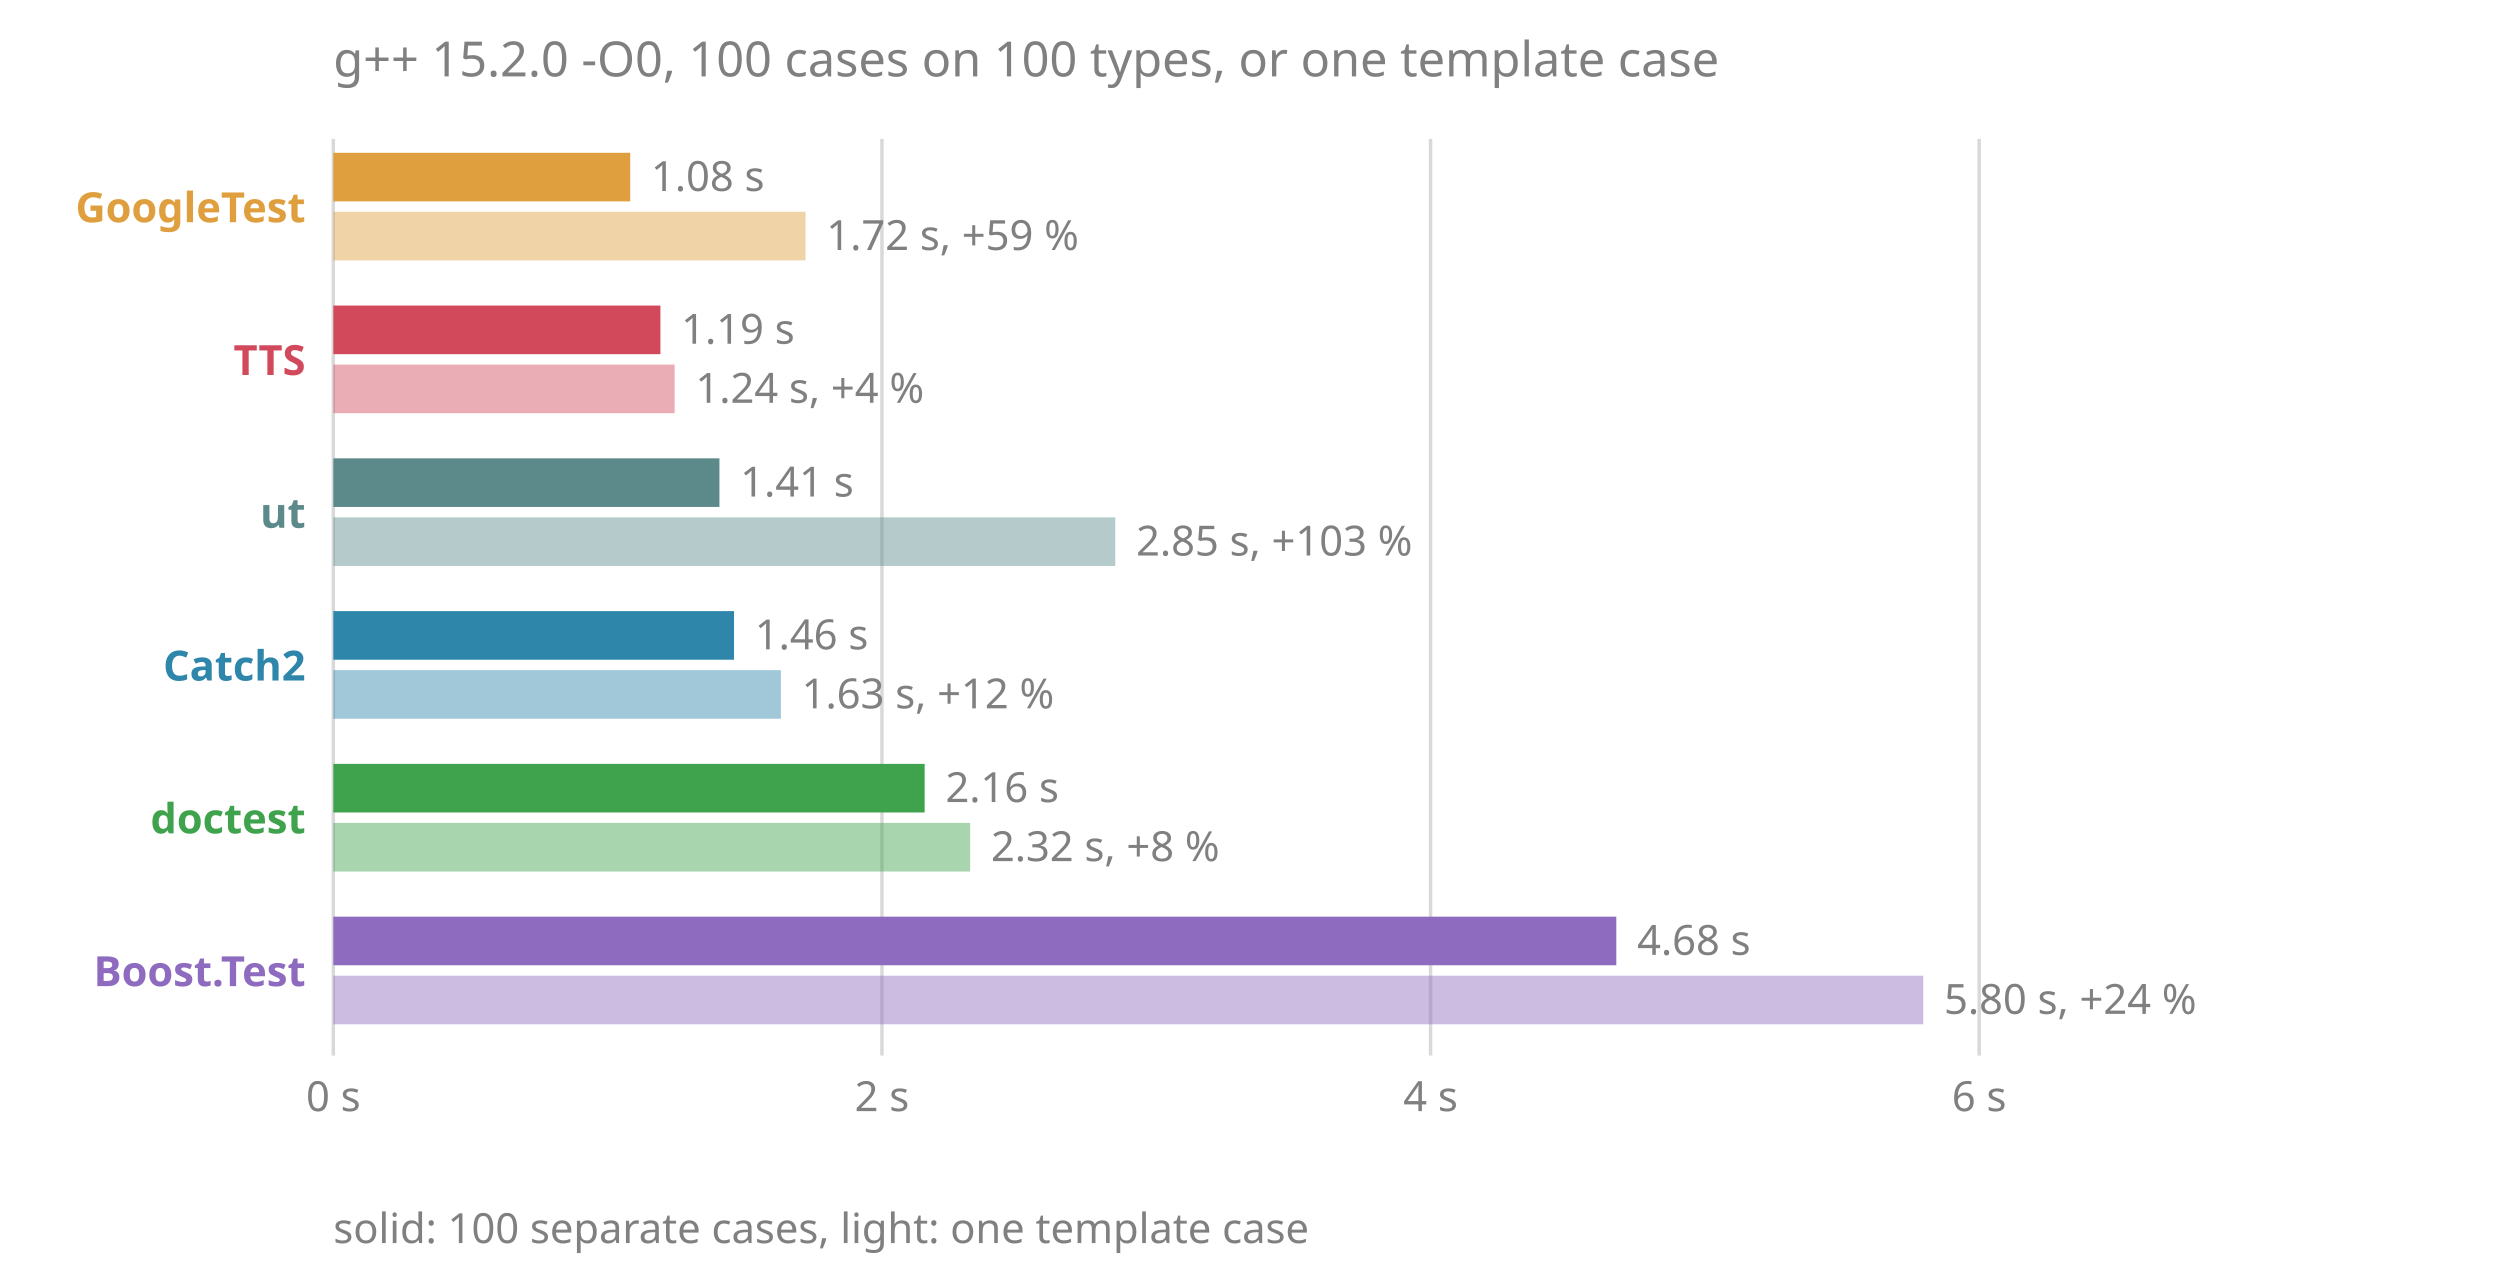
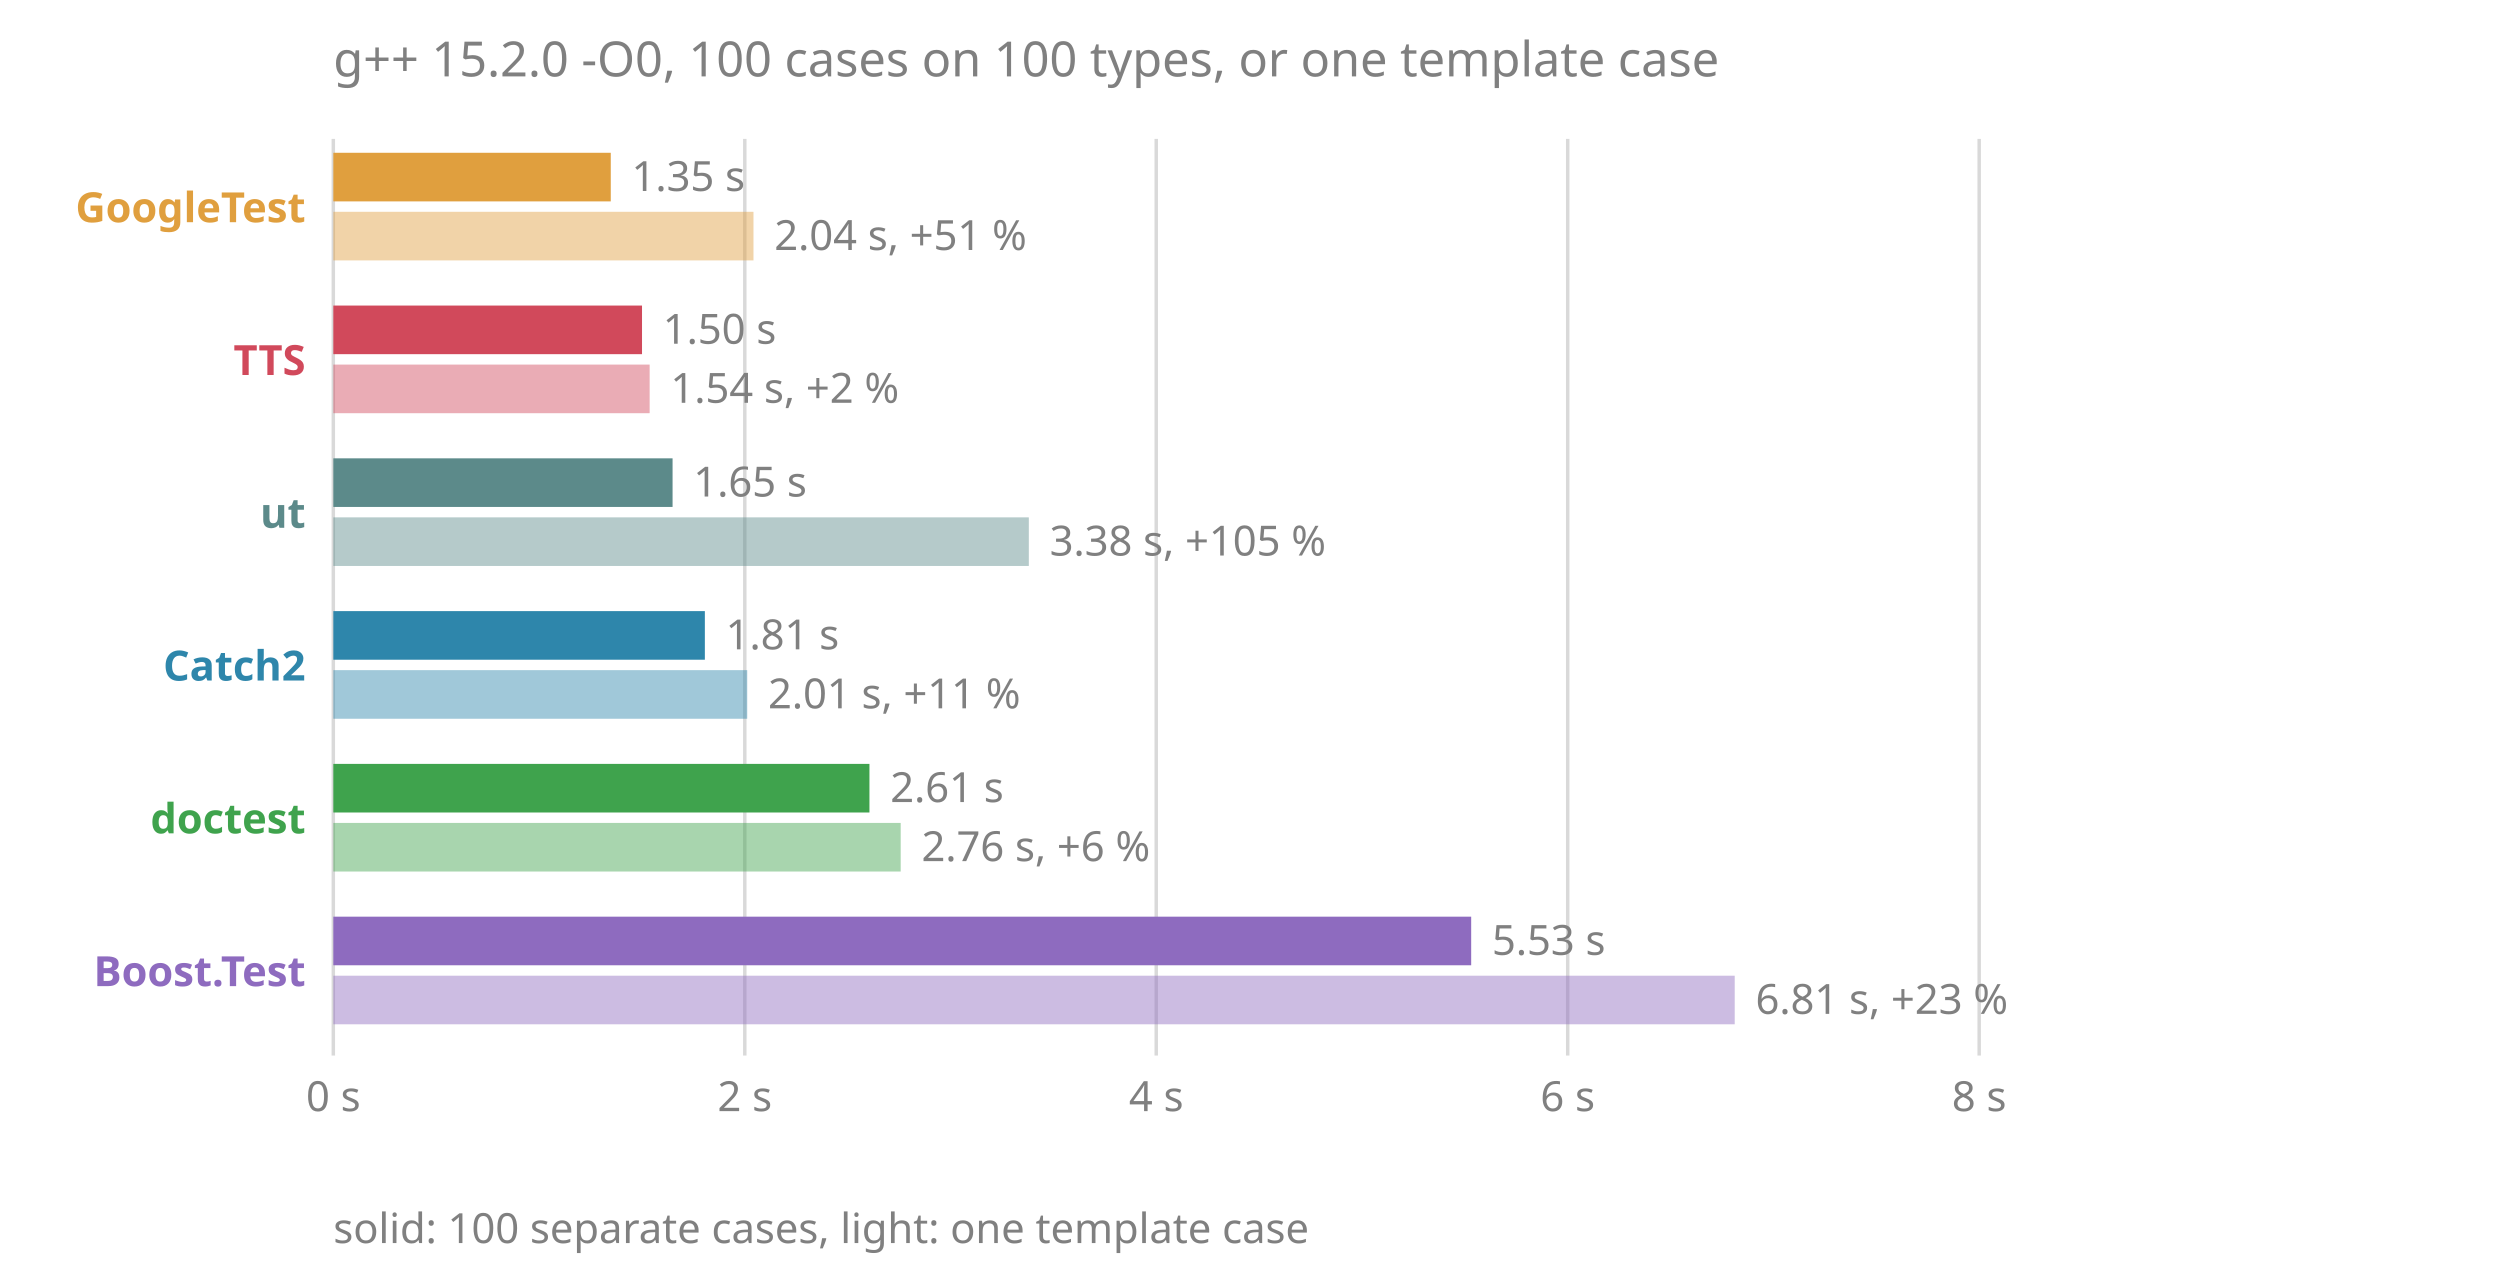
<svg xmlns="http://www.w3.org/2000/svg" viewBox="0 0 720 368" font-family="sans-serif" font-size="12">
  <text x="96" y="22" fill="#808080" font-size="14">g++ 15.2.0 -O0, 100 cases on 100 types, or one template case</text>
  <line x1="96.0" x2="96.0" y1="40" y2="304" stroke="#808080" stroke-opacity="0.3" />
  <text x="96.0" y="320" fill="#808080" text-anchor="middle">0 s</text>
-   <line x1="254.0" x2="254.0" y1="40" y2="304" stroke="#808080" stroke-opacity="0.3" />
-   <text x="254.0" y="320" fill="#808080" text-anchor="middle">2 s</text>
-   <line x1="412.0" x2="412.0" y1="40" y2="304" stroke="#808080" stroke-opacity="0.3" />
-   <text x="412.0" y="320" fill="#808080" text-anchor="middle">4 s</text>
+   <line x1="214.5" x2="214.5" y1="40" y2="304" stroke="#808080" stroke-opacity="0.3" />
+   <text x="214.5" y="320" fill="#808080" text-anchor="middle">2 s</text>
+   <line x1="333.0" x2="333.0" y1="40" y2="304" stroke="#808080" stroke-opacity="0.3" />
+   <text x="333.0" y="320" fill="#808080" text-anchor="middle">4 s</text>
+   <line x1="451.5" x2="451.5" y1="40" y2="304" stroke="#808080" stroke-opacity="0.3" />
+   <text x="451.5" y="320" fill="#808080" text-anchor="middle">6 s</text>
  <line x1="570.0" x2="570.0" y1="40" y2="304" stroke="#808080" stroke-opacity="0.3" />
-   <text x="570.0" y="320" fill="#808080" text-anchor="middle">6 s</text>
+   <text x="570.0" y="320" fill="#808080" text-anchor="middle">8 s</text>
  <text x="88" y="64" fill="#e09f3e" font-weight="bold" text-anchor="end">GoogleTest</text>
-   <rect x="96" y="44" width="85.5" height="14" fill="#e09f3e" />
-   <rect x="96" y="61" width="136.0" height="14" fill="#e09f3e" fill-opacity="0.45" />
-   <text x="187.5" y="55" fill="#808080">1.08 s</text>
-   <text x="238.0" y="72" fill="#808080">1.72 s, +59 %</text>
+   <rect x="96" y="44" width="79.9" height="14" fill="#e09f3e" />
+   <rect x="96" y="61" width="121.0" height="14" fill="#e09f3e" fill-opacity="0.45" />
+   <text x="181.9" y="55" fill="#808080">1.35 s</text>
+   <text x="223.0" y="72" fill="#808080">2.04 s, +51 %</text>
  <text x="88" y="108" fill="#d1495b" font-weight="bold" text-anchor="end">TTS</text>
-   <rect x="96" y="88" width="94.2" height="14" fill="#d1495b" />
-   <rect x="96" y="105" width="98.3" height="14" fill="#d1495b" fill-opacity="0.45" />
-   <text x="196.2" y="99" fill="#808080">1.19 s</text>
-   <text x="200.3" y="116" fill="#808080">1.24 s, +4 %</text>
+   <rect x="96" y="88" width="88.9" height="14" fill="#d1495b" />
+   <rect x="96" y="105" width="91.1" height="14" fill="#d1495b" fill-opacity="0.45" />
+   <text x="190.9" y="99" fill="#808080">1.50 s</text>
+   <text x="193.1" y="116" fill="#808080">1.54 s, +2 %</text>
  <text x="88" y="152" fill="#5c8a8a" font-weight="bold" text-anchor="end">ut</text>
-   <rect x="96" y="132" width="111.2" height="14" fill="#5c8a8a" />
-   <rect x="96" y="149" width="225.2" height="14" fill="#5c8a8a" fill-opacity="0.45" />
-   <text x="213.2" y="143" fill="#808080">1.41 s</text>
-   <text x="327.2" y="160" fill="#808080">2.85 s, +103 %</text>
+   <rect x="96" y="132" width="97.7" height="14" fill="#5c8a8a" />
+   <rect x="96" y="149" width="200.3" height="14" fill="#5c8a8a" fill-opacity="0.45" />
+   <text x="199.7" y="143" fill="#808080">1.65 s</text>
+   <text x="302.3" y="160" fill="#808080">3.38 s, +105 %</text>
  <text x="88" y="196" fill="#2e86ab" font-weight="bold" text-anchor="end">Catch2</text>
-   <rect x="96" y="176" width="115.4" height="14" fill="#2e86ab" />
-   <rect x="96" y="193" width="128.9" height="14" fill="#2e86ab" fill-opacity="0.45" />
-   <text x="217.4" y="187" fill="#808080">1.46 s</text>
-   <text x="230.9" y="204" fill="#808080">1.63 s, +12 %</text>
+   <rect x="96" y="176" width="107.0" height="14" fill="#2e86ab" />
+   <rect x="96" y="193" width="119.2" height="14" fill="#2e86ab" fill-opacity="0.45" />
+   <text x="209.0" y="187" fill="#808080">1.81 s</text>
+   <text x="221.2" y="204" fill="#808080">2.01 s, +11 %</text>
  <text x="88" y="240" fill="#3fa34d" font-weight="bold" text-anchor="end">doctest</text>
-   <rect x="96" y="220" width="170.3" height="14" fill="#3fa34d" />
-   <rect x="96" y="237" width="183.4" height="14" fill="#3fa34d" fill-opacity="0.45" />
-   <text x="272.3" y="231" fill="#808080">2.16 s</text>
-   <text x="285.4" y="248" fill="#808080">2.32 s, +8 %</text>
+   <rect x="96" y="220" width="154.4" height="14" fill="#3fa34d" />
+   <rect x="96" y="237" width="163.4" height="14" fill="#3fa34d" fill-opacity="0.45" />
+   <text x="256.4" y="231" fill="#808080">2.61 s</text>
+   <text x="265.4" y="248" fill="#808080">2.76 s, +6 %</text>
  <text x="88" y="284" fill="#8e6bbf" font-weight="bold" text-anchor="end">Boost.Test</text>
-   <rect x="96" y="264" width="369.5" height="14" fill="#8e6bbf" />
-   <rect x="96" y="281" width="457.9" height="14" fill="#8e6bbf" fill-opacity="0.45" />
-   <text x="471.5" y="275" fill="#808080">4.68 s</text>
-   <text x="559.9" y="292" fill="#808080">5.80 s, +24 %</text>
+   <rect x="96" y="264" width="327.7" height="14" fill="#8e6bbf" />
+   <rect x="96" y="281" width="403.6" height="14" fill="#8e6bbf" fill-opacity="0.45" />
+   <text x="429.7" y="275" fill="#808080">5.53 s</text>
+   <text x="505.6" y="292" fill="#808080">6.81 s, +23 %</text>
  <text x="96" y="358" fill="#808080">solid: 100 separate cases, light: one template case</text>
</svg>
